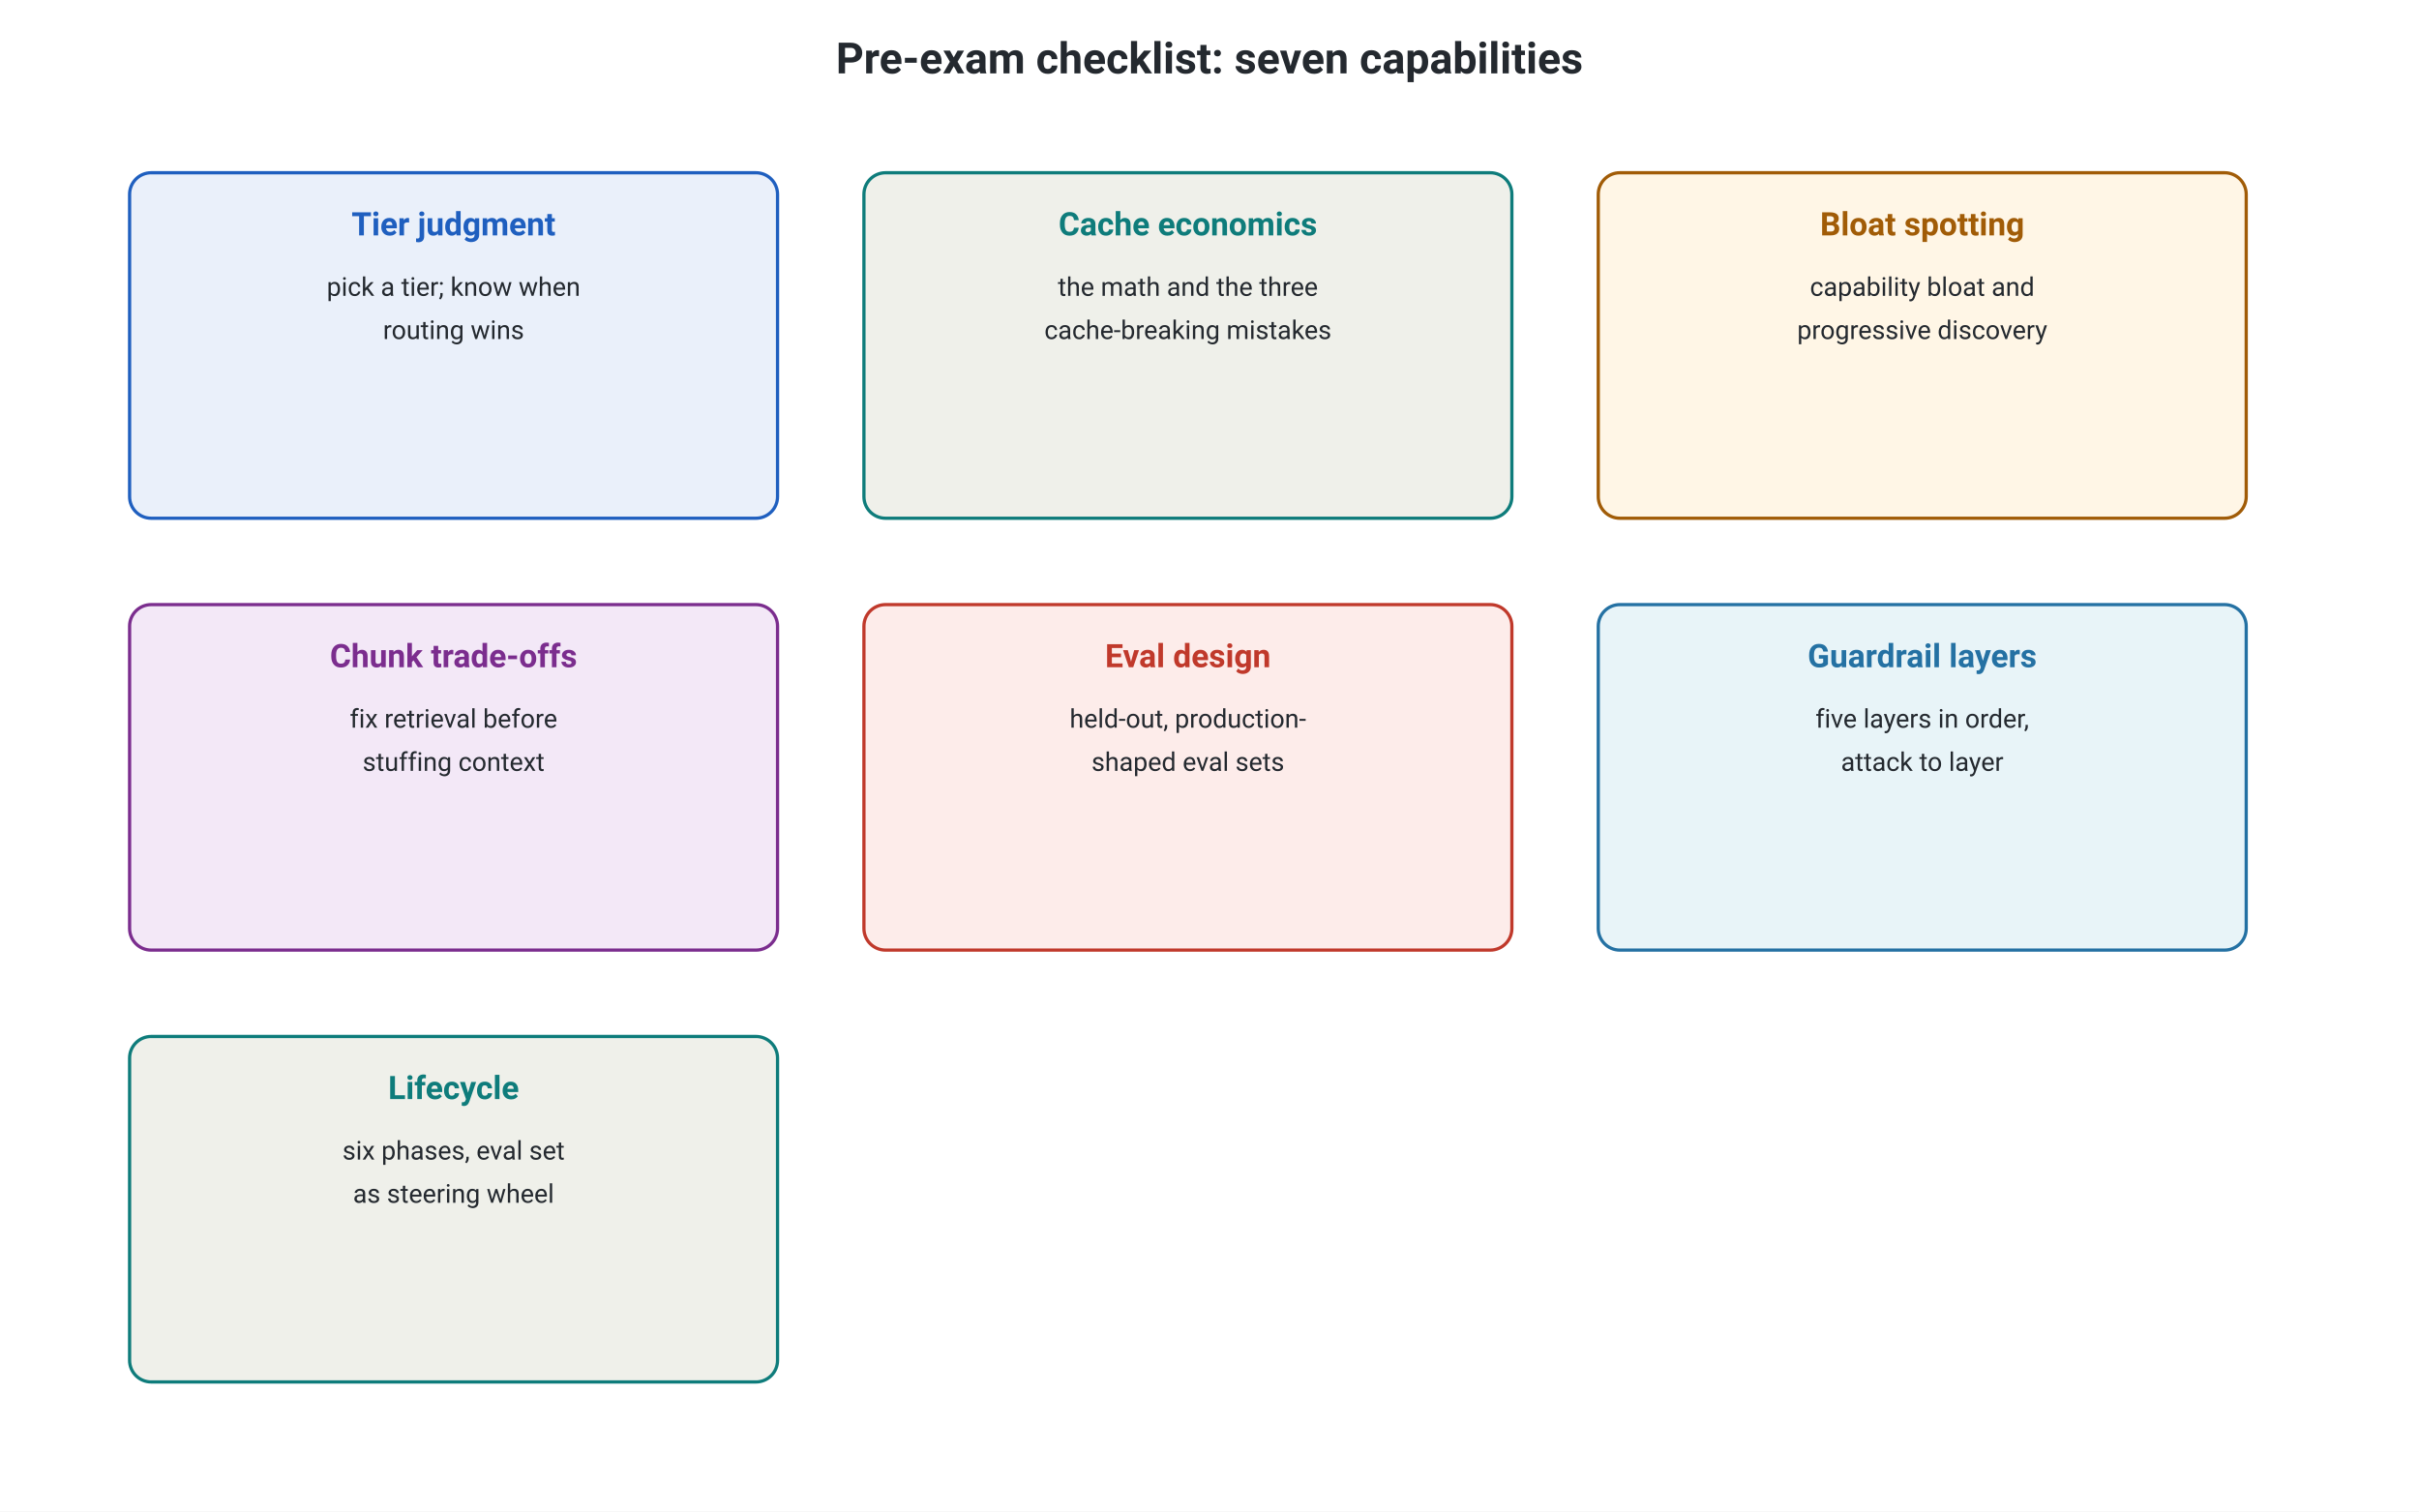
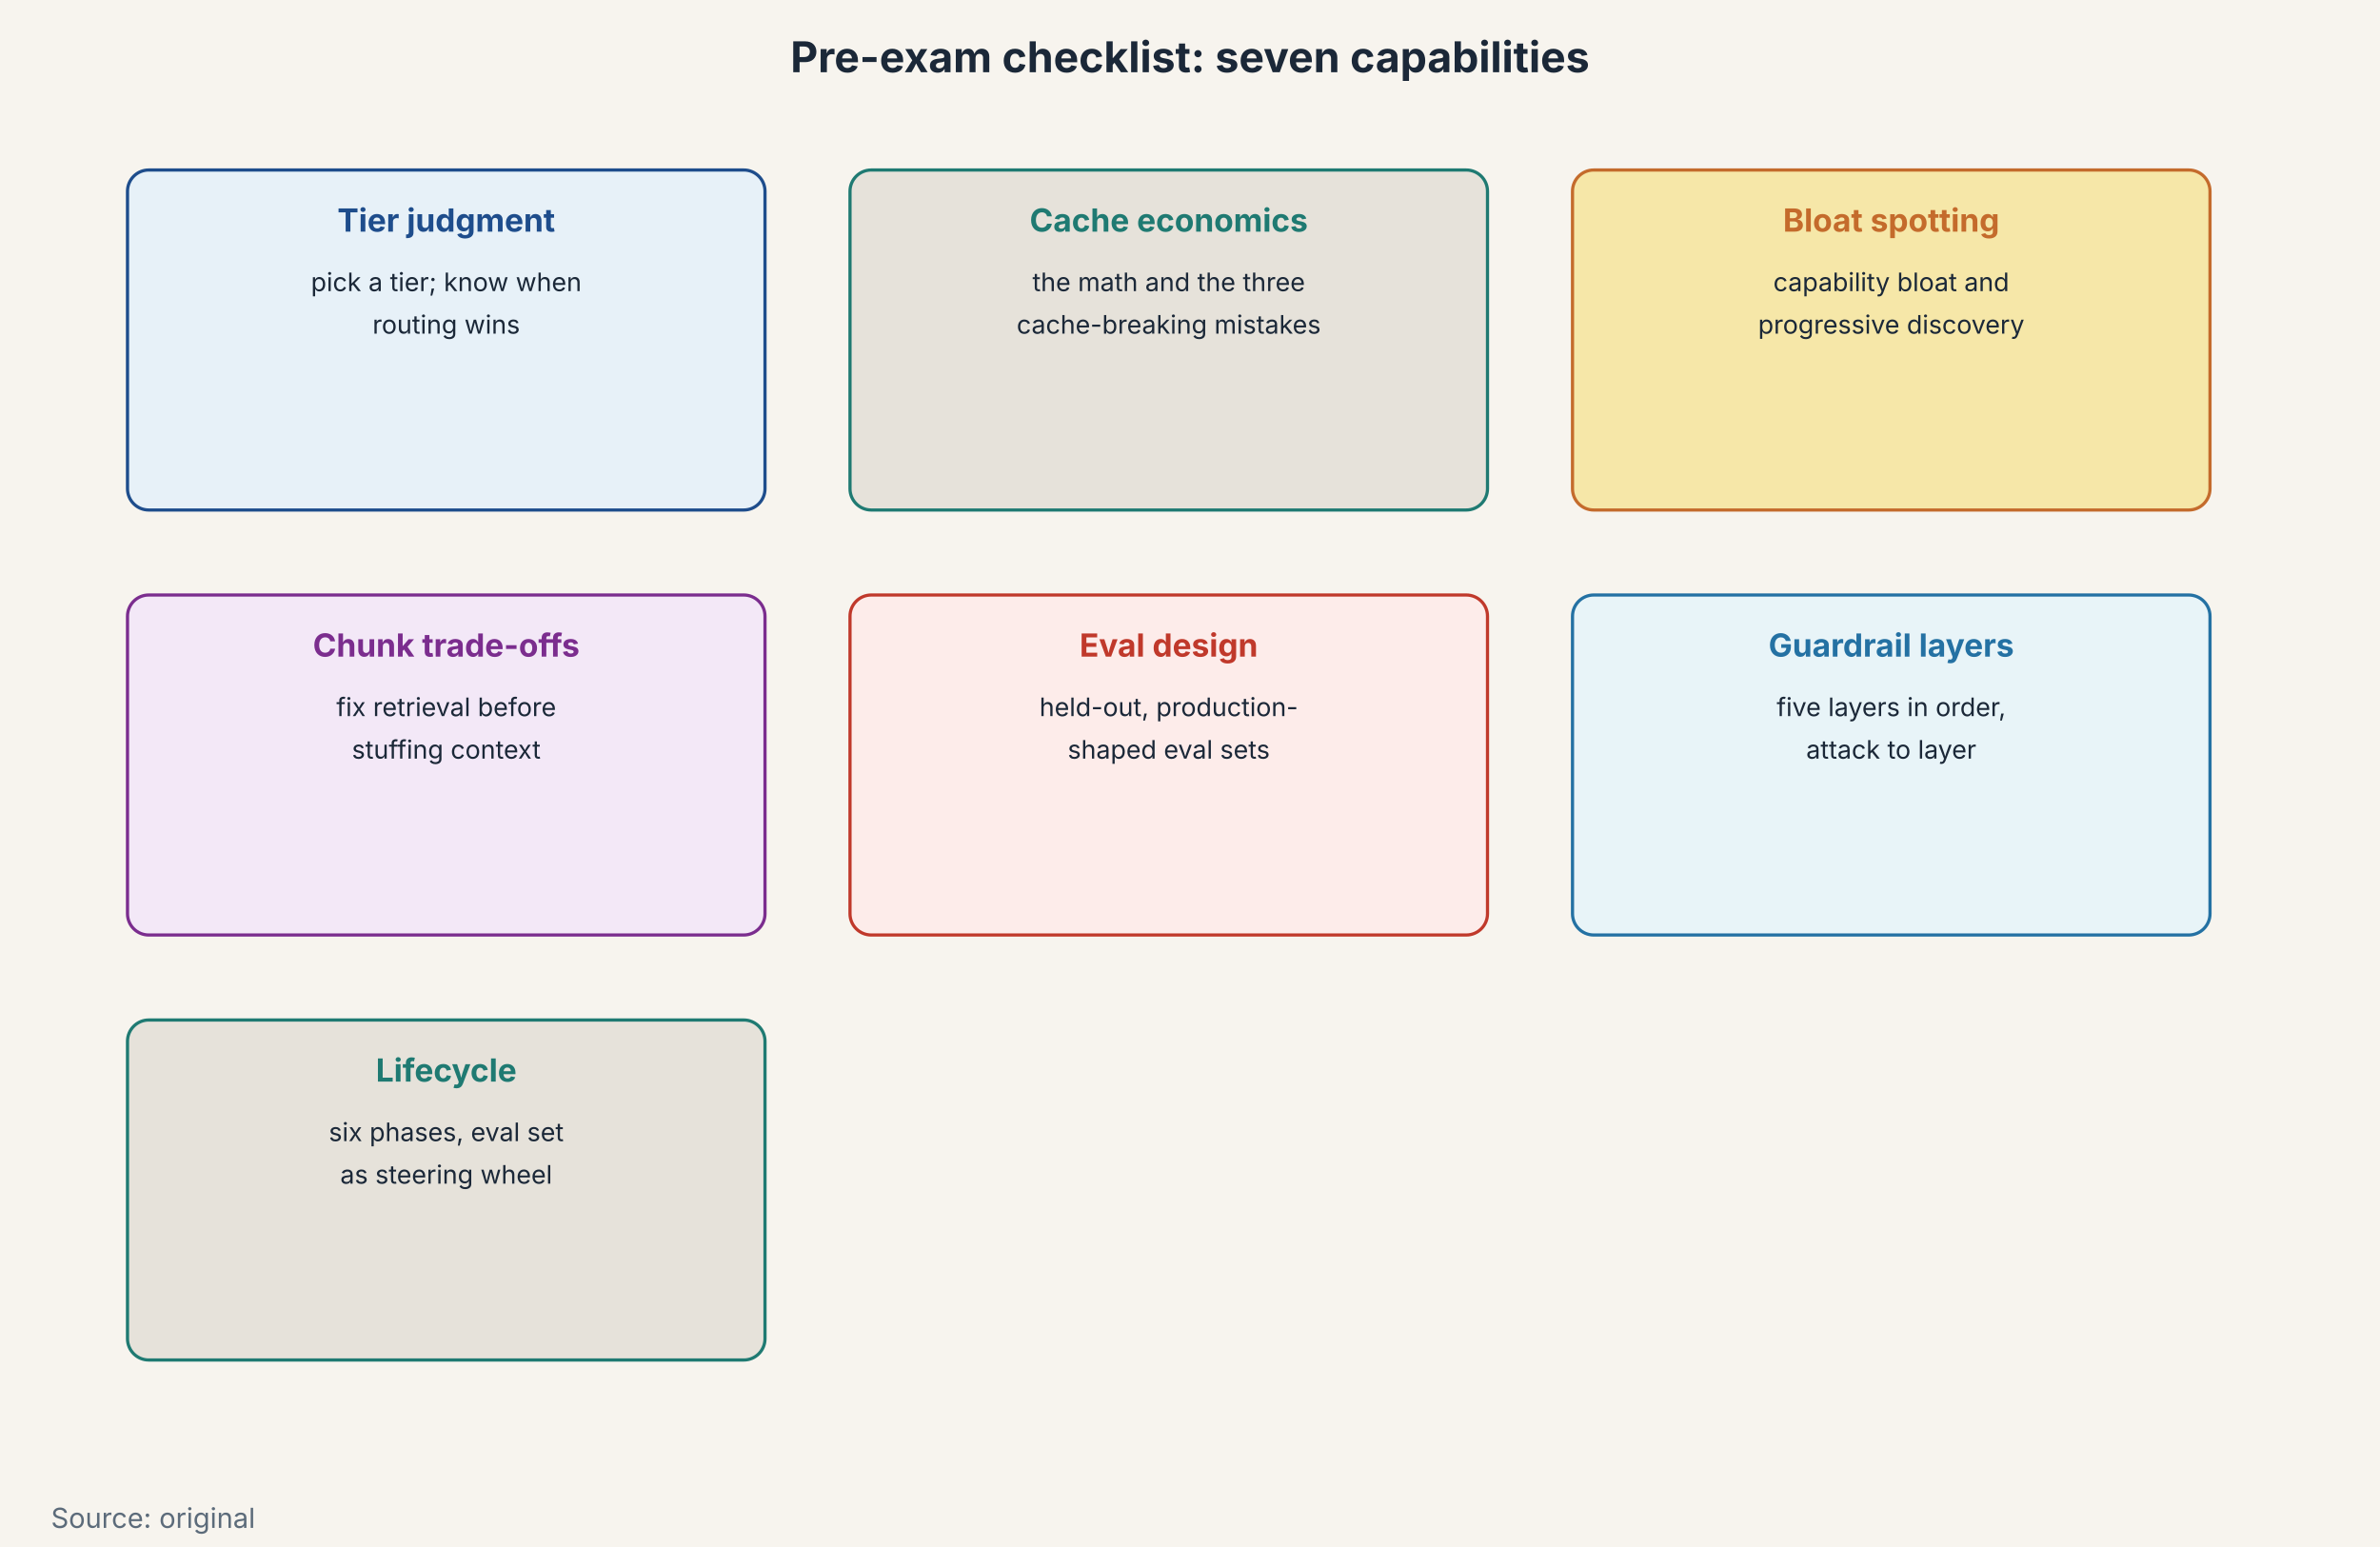
- <svg xmlns="http://www.w3.org/2000/svg" width="1120" height="700" viewBox="0 0 1120 700" font-family="-apple-system,Segoe UI,Roboto,Helvetica,Arial,sans-serif">
-   <rect x="0" y="0" width="1120" height="700" fill="#FFFFFF" />
+ <svg xmlns="http://www.w3.org/2000/svg" width="1120" height="728" viewBox="0 0 1120 728" font-family="Anthropic Sans, Inter, 'Source Sans 3', sans-serif">
+   <rect x="0" y="0" width="1120" height="728" fill="#F7F4EE" />
  <defs>
    <marker id="ah" viewBox="0 0 10 10" refX="9" refY="5" markerWidth="7" markerHeight="7" orient="auto-start-reverse">
-       <path d="M 0 1 L 9 5 L 0 9 z" fill="#5C6570" />
+       <path d="M 0 1 L 9 5 L 0 9 z" fill="#5C6B7A" />
    </marker>
    <marker id="ahb" viewBox="0 0 10 10" refX="9" refY="5" markerWidth="7" markerHeight="7" orient="auto-start-reverse">
-       <path d="M 0 1 L 9 5 L 0 9 z" fill="#1F5FBF" />
+       <path d="M 0 1 L 9 5 L 0 9 z" fill="#1E4D8C" />
    </marker>
  </defs>
-   <text x="560.0" y="34" font-size="20" text-anchor="middle" font-weight="700" fill="#24292F">Pre-exam checklist: seven capabilities</text>
-   <rect x="60" y="80" width="300" height="160" rx="10" fill="#EAF0FA" stroke="#1F5FBF" stroke-width="1.5" />
-   <text x="210.0" y="109" font-size="15" text-anchor="middle" font-weight="700" fill="#1F5FBF">Tier judgment</text>
-   <text x="210.0" y="137" font-size="12" text-anchor="middle" fill="#24292F">pick a tier; know when</text>
-   <text x="210.0" y="157" font-size="12" text-anchor="middle" fill="#24292F">routing wins</text>
-   <rect x="400" y="80" width="300" height="160" rx="10" fill="#EFF0EA" stroke="#0E7C7B" stroke-width="1.5" />
-   <text x="550.0" y="109" font-size="15" text-anchor="middle" font-weight="700" fill="#0E7C7B">Cache economics</text>
-   <text x="550.0" y="137" font-size="12" text-anchor="middle" fill="#24292F">the math and the three</text>
-   <text x="550.0" y="157" font-size="12" text-anchor="middle" fill="#24292F">cache-breaking mistakes</text>
-   <rect x="740" y="80" width="300" height="160" rx="10" fill="#FFF6E6" stroke="#A15C07" stroke-width="1.5" />
-   <text x="890.0" y="109" font-size="15" text-anchor="middle" font-weight="700" fill="#A15C07">Bloat spotting</text>
-   <text x="890.0" y="137" font-size="12" text-anchor="middle" fill="#24292F">capability bloat and</text>
-   <text x="890.0" y="157" font-size="12" text-anchor="middle" fill="#24292F">progressive discovery</text>
+   <text x="560.0" y="34" font-size="20" text-anchor="middle" font-weight="700" fill="#1B2838">Pre-exam checklist: seven capabilities</text>
+   <rect x="60" y="80" width="300" height="160" rx="10" fill="#E7F1F8" stroke="#1E4D8C" stroke-width="1.5" />
+   <text x="210.0" y="109" font-size="15" text-anchor="middle" font-weight="700" fill="#1E4D8C">Tier judgment</text>
+   <text x="210.0" y="137" font-size="12" text-anchor="middle" fill="#1B2838">pick a tier; know when</text>
+   <text x="210.0" y="157" font-size="12" text-anchor="middle" fill="#1B2838">routing wins</text>
+   <rect x="400" y="80" width="300" height="160" rx="10" fill="#E6E2DA" stroke="#1F7A72" stroke-width="1.5" />
+   <text x="550.0" y="109" font-size="15" text-anchor="middle" font-weight="700" fill="#1F7A72">Cache economics</text>
+   <text x="550.0" y="137" font-size="12" text-anchor="middle" fill="#1B2838">the math and the three</text>
+   <text x="550.0" y="157" font-size="12" text-anchor="middle" fill="#1B2838">cache-breaking mistakes</text>
+   <rect x="740" y="80" width="300" height="160" rx="10" fill="#F6E7A8" stroke="#C46B2C" stroke-width="1.5" />
+   <text x="890.0" y="109" font-size="15" text-anchor="middle" font-weight="700" fill="#C46B2C">Bloat spotting</text>
+   <text x="890.0" y="137" font-size="12" text-anchor="middle" fill="#1B2838">capability bloat and</text>
+   <text x="890.0" y="157" font-size="12" text-anchor="middle" fill="#1B2838">progressive discovery</text>
  <rect x="60" y="280" width="300" height="160" rx="10" fill="#F3E8F7" stroke="#7B2D8E" stroke-width="1.5" />
  <text x="210.0" y="309" font-size="15" text-anchor="middle" font-weight="700" fill="#7B2D8E">Chunk trade-offs</text>
-   <text x="210.0" y="337" font-size="12" text-anchor="middle" fill="#24292F">fix retrieval before</text>
-   <text x="210.0" y="357" font-size="12" text-anchor="middle" fill="#24292F">stuffing context</text>
+   <text x="210.0" y="337" font-size="12" text-anchor="middle" fill="#1B2838">fix retrieval before</text>
+   <text x="210.0" y="357" font-size="12" text-anchor="middle" fill="#1B2838">stuffing context</text>
  <rect x="400" y="280" width="300" height="160" rx="10" fill="#FDECEA" stroke="#C0392B" stroke-width="1.5" />
  <text x="550.0" y="309" font-size="15" text-anchor="middle" font-weight="700" fill="#C0392B">Eval design</text>
-   <text x="550.0" y="337" font-size="12" text-anchor="middle" fill="#24292F">held-out, production-</text>
-   <text x="550.0" y="357" font-size="12" text-anchor="middle" fill="#24292F">shaped eval sets</text>
+   <text x="550.0" y="337" font-size="12" text-anchor="middle" fill="#1B2838">held-out, production-</text>
+   <text x="550.0" y="357" font-size="12" text-anchor="middle" fill="#1B2838">shaped eval sets</text>
  <rect x="740" y="280" width="300" height="160" rx="10" fill="#E8F4F8" stroke="#2471A3" stroke-width="1.5" />
  <text x="890.0" y="309" font-size="15" text-anchor="middle" font-weight="700" fill="#2471A3">Guardrail layers</text>
-   <text x="890.0" y="337" font-size="12" text-anchor="middle" fill="#24292F">five layers in order,</text>
-   <text x="890.0" y="357" font-size="12" text-anchor="middle" fill="#24292F">attack to layer</text>
-   <rect x="60" y="480" width="300" height="160" rx="10" fill="#EFF0EA" stroke="#0E7C7B" stroke-width="1.5" />
-   <text x="210.0" y="509" font-size="15" text-anchor="middle" font-weight="700" fill="#0E7C7B">Lifecycle</text>
-   <text x="210.0" y="537" font-size="12" text-anchor="middle" fill="#24292F">six phases, eval set</text>
-   <text x="210.0" y="557" font-size="12" text-anchor="middle" fill="#24292F">as steering wheel</text>
+   <text x="890.0" y="337" font-size="12" text-anchor="middle" fill="#1B2838">five layers in order,</text>
+   <text x="890.0" y="357" font-size="12" text-anchor="middle" fill="#1B2838">attack to layer</text>
+   <rect x="60" y="480" width="300" height="160" rx="10" fill="#E6E2DA" stroke="#1F7A72" stroke-width="1.5" />
+   <text x="210.0" y="509" font-size="15" text-anchor="middle" font-weight="700" fill="#1F7A72">Lifecycle</text>
+   <text x="210.0" y="537" font-size="12" text-anchor="middle" fill="#1B2838">six phases, eval set</text>
+   <text x="210.0" y="557" font-size="12" text-anchor="middle" fill="#1B2838">as steering wheel</text>
+   <text x="24" y="719" font-size="13" fill="#5C6B7A">Source: original</text>
</svg>
